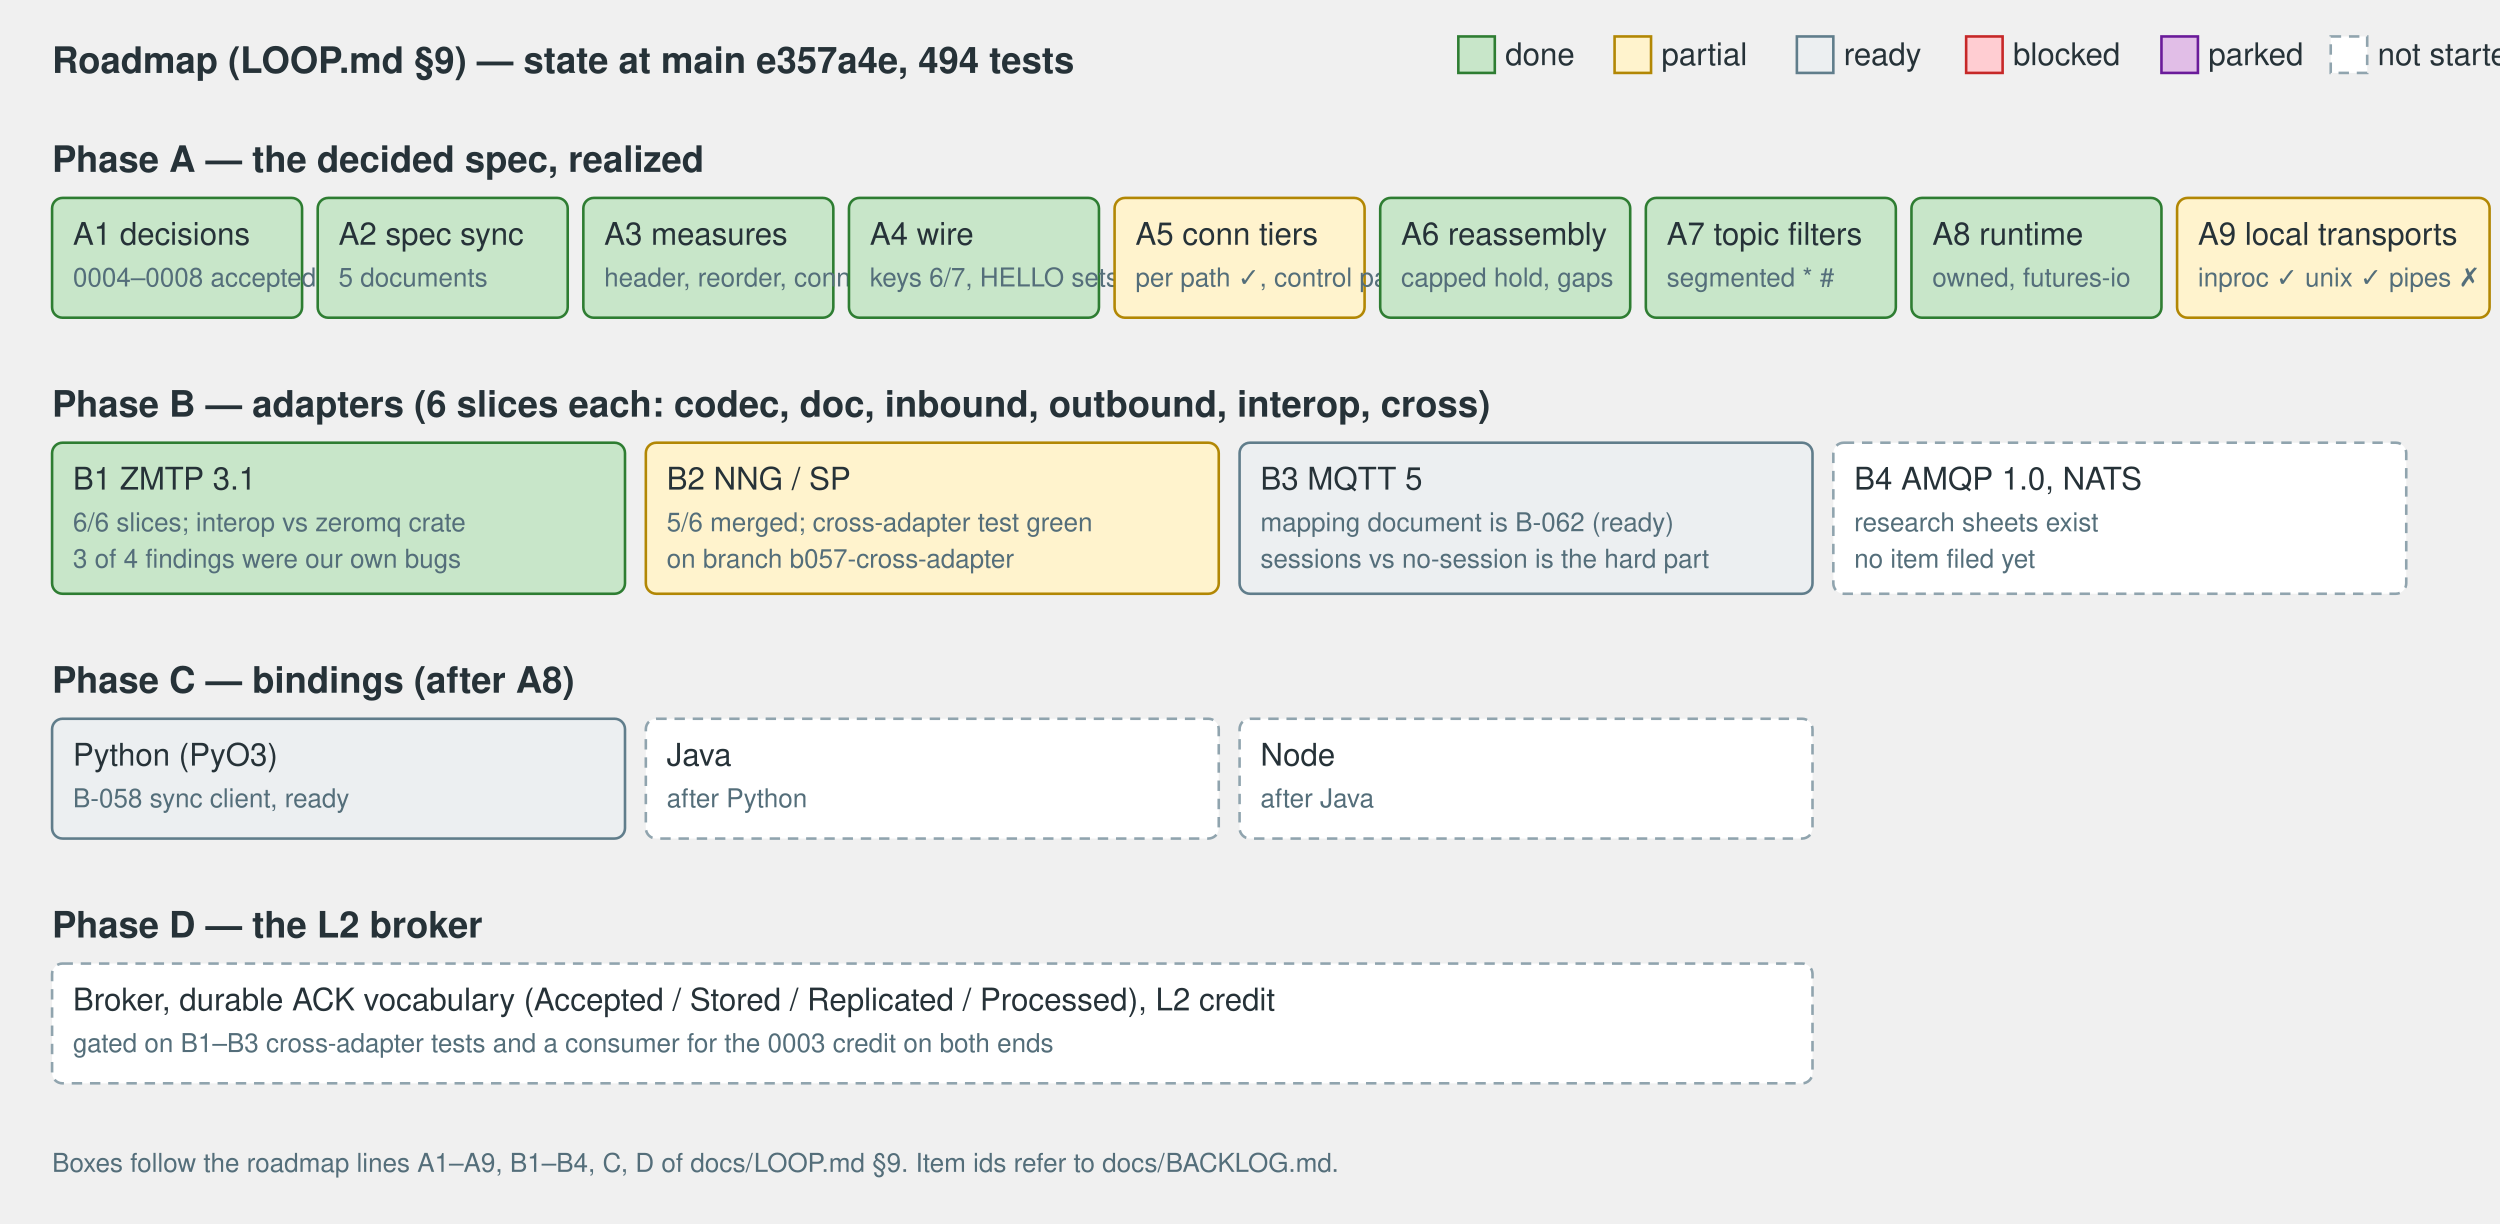
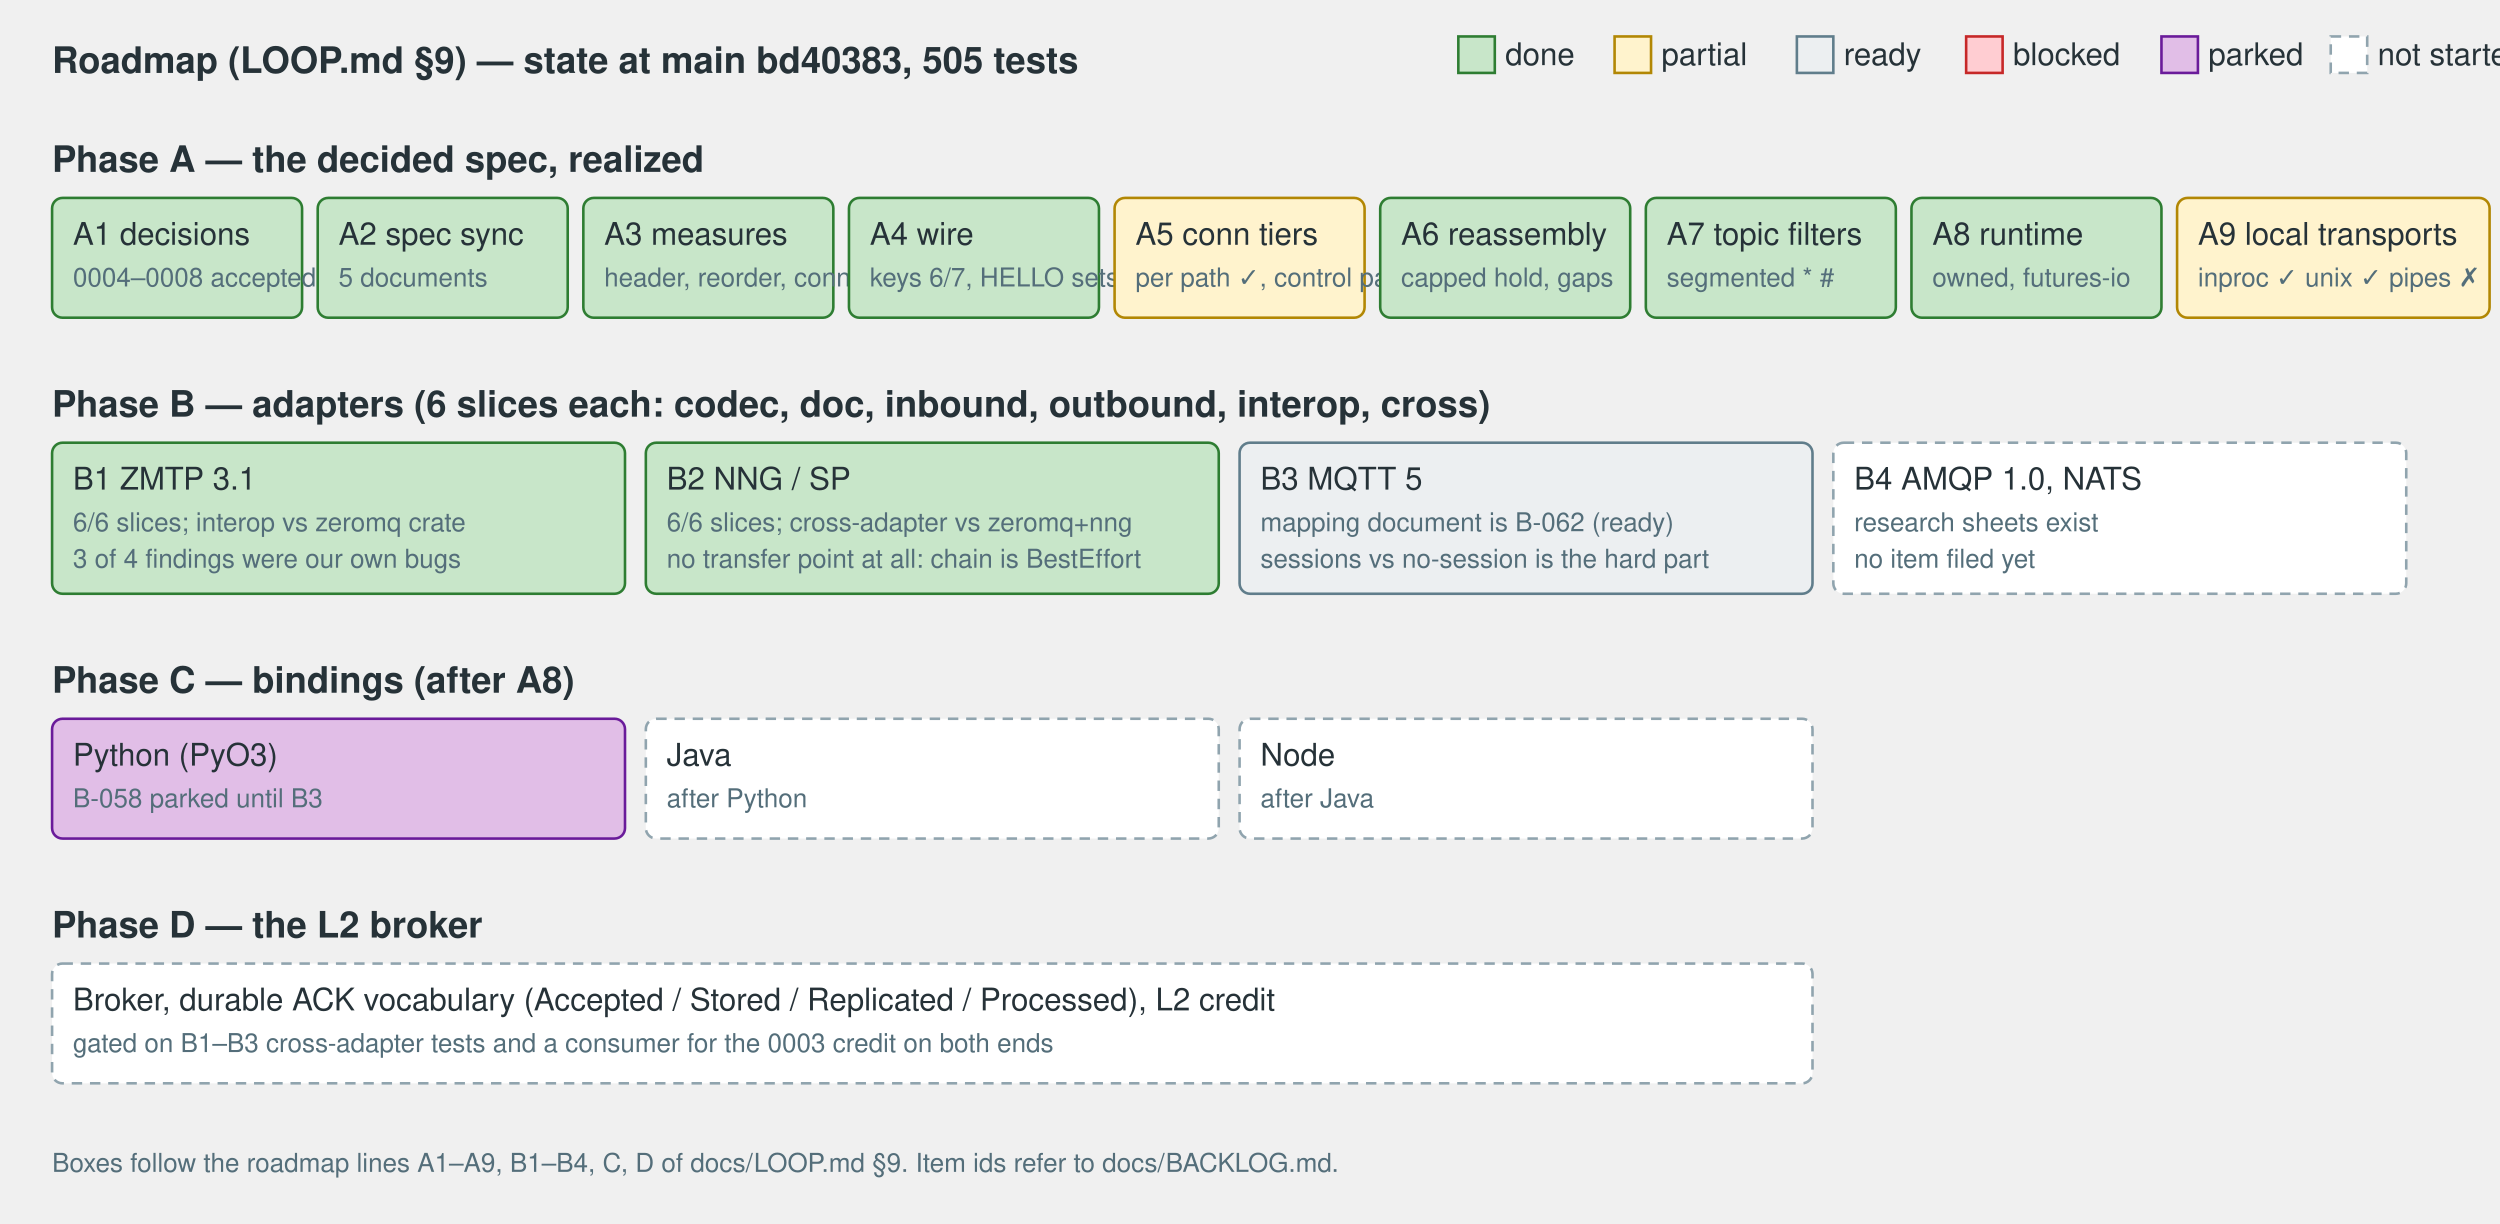
<svg xmlns="http://www.w3.org/2000/svg" width="960" height="470" viewBox="0 0 960 470" font-family="Helvetica, Arial, sans-serif" font-size="12">
  <defs>
    <style>
      .done    { fill:#c8e6c9; stroke:#2e7d32; }
      .partial { fill:#fff3cd; stroke:#b28704; }
      .ready   { fill:#eceff1; stroke:#607d8b; }
      .blocked { fill:#ffcdd2; stroke:#c62828; }
      .todo    { fill:#ffffff; stroke:#90a4ae; stroke-dasharray:4 3; }
      .parked  { fill:#e1bee7; stroke:#6a1b9a; }
      .lbl     { fill:#263238; }
      .sub     { fill:#546e7a; font-size:10px; }
      .phase   { fill:#263238; font-size:14px; font-weight:bold; }
    </style>
  </defs>
-   <text x="20" y="28" class="phase">Roadmap (LOOP.md §9) — state at main e357a4e, 494 tests</text>
+   <text x="20" y="28" class="phase">Roadmap (LOOP.md §9) — state at main bd40383, 505 tests</text>
  <g transform="translate(560,14)">
    <rect x="0" y="0" width="14" height="14" class="done" />
    <text x="18" y="11" class="lbl">done</text>
    <rect x="60" y="0" width="14" height="14" class="partial" />
    <text x="78" y="11" class="lbl">partial</text>
    <rect x="130" y="0" width="14" height="14" class="ready" />
    <text x="148" y="11" class="lbl">ready</text>
    <rect x="195" y="0" width="14" height="14" class="blocked" />
    <text x="213" y="11" class="lbl">blocked</text>
    <rect x="270" y="0" width="14" height="14" class="parked" />
    <text x="288" y="11" class="lbl">parked</text>
    <rect x="335" y="0" width="14" height="14" class="todo" />
    <text x="353" y="11" class="lbl">not started</text>
  </g>
  <text x="20" y="66" class="phase">Phase A — the decided spec, realized</text>
  <g transform="translate(20,76)">
    <rect x="0" y="0" width="96" height="46" rx="4" class="done" />
    <text x="8" y="18" class="lbl">A1 decisions</text>
    <text x="8" y="34" class="sub">0004–0008 accepted</text>
    <rect x="102" y="0" width="96" height="46" rx="4" class="done" />
    <text x="110" y="18" class="lbl">A2 spec sync</text>
    <text x="110" y="34" class="sub">5 documents</text>
    <rect x="204" y="0" width="96" height="46" rx="4" class="done" />
    <text x="212" y="18" class="lbl">A3 measures</text>
    <text x="212" y="34" class="sub">header, reorder, conn</text>
    <rect x="306" y="0" width="96" height="46" rx="4" class="done" />
    <text x="314" y="18" class="lbl">A4 wire</text>
    <text x="314" y="34" class="sub">keys 6/7, HELLO sets</text>
    <rect x="408" y="0" width="96" height="46" rx="4" class="partial" />
    <text x="416" y="18" class="lbl">A5 conn tiers</text>
    <text x="416" y="34" class="sub">per path ✓, control parked</text>
    <rect x="510" y="0" width="96" height="46" rx="4" class="done" />
    <text x="518" y="18" class="lbl">A6 reassembly</text>
    <text x="518" y="34" class="sub">capped hold, gaps</text>
    <rect x="612" y="0" width="96" height="46" rx="4" class="done" />
    <text x="620" y="18" class="lbl">A7 topic filters</text>
    <text x="620" y="34" class="sub">segmented * #</text>
    <rect x="714" y="0" width="96" height="46" rx="4" class="done" />
    <text x="722" y="18" class="lbl">A8 runtime</text>
    <text x="722" y="34" class="sub">owned, futures-io</text>
    <rect x="816" y="0" width="120" height="46" rx="4" class="partial" />
    <text x="824" y="18" class="lbl">A9 local transports</text>
    <text x="824" y="34" class="sub">inproc ✓ unix ✓ pipes ✗</text>
  </g>
  <text x="20" y="160" class="phase">Phase B — adapters (6 slices each: codec, doc, inbound, outbound, interop, cross)</text>
  <g transform="translate(20,170)">
    <rect x="0" y="0" width="220" height="58" rx="4" class="done" />
    <text x="8" y="18" class="lbl">B1 ZMTP 3.1</text>
    <text x="8" y="34" class="sub">6/6 slices; interop vs zeromq crate</text>
    <text x="8" y="48" class="sub">3 of 4 findings were our own bugs</text>
-     <rect x="228" y="0" width="220" height="58" rx="4" class="partial" />
+     <rect x="228" y="0" width="220" height="58" rx="4" class="done" />
    <text x="236" y="18" class="lbl">B2 NNG / SP</text>
-     <text x="236" y="34" class="sub">5/6 merged; cross-adapter test green</text>
-     <text x="236" y="48" class="sub">on branch b057-cross-adapter</text>
+     <text x="236" y="34" class="sub">6/6 slices; cross-adapter vs zeromq+nng</text>
+     <text x="236" y="48" class="sub">no transfer point at all: chain is BestEffort</text>
    <rect x="456" y="0" width="220" height="58" rx="4" class="ready" />
    <text x="464" y="18" class="lbl">B3 MQTT 5</text>
    <text x="464" y="34" class="sub">mapping document is B-062 (ready)</text>
    <text x="464" y="48" class="sub">sessions vs no-session is the hard part</text>
    <rect x="684" y="0" width="220" height="58" rx="4" class="todo" />
    <text x="692" y="18" class="lbl">B4 AMQP 1.0, NATS</text>
    <text x="692" y="34" class="sub">research sheets exist</text>
    <text x="692" y="48" class="sub">no item filed yet</text>
  </g>
  <text x="20" y="266" class="phase">Phase C — bindings (after A8)</text>
  <g transform="translate(20,276)">
-     <rect x="0" y="0" width="220" height="46" rx="4" class="ready" />
+     <rect x="0" y="0" width="220" height="46" rx="4" class="parked" />
    <text x="8" y="18" class="lbl">Python (PyO3)</text>
-     <text x="8" y="34" class="sub">B-058 sync client, ready</text>
+     <text x="8" y="34" class="sub">B-058 parked until B3</text>
    <rect x="228" y="0" width="220" height="46" rx="4" class="todo" />
    <text x="236" y="18" class="lbl">Java</text>
    <text x="236" y="34" class="sub">after Python</text>
    <rect x="456" y="0" width="220" height="46" rx="4" class="todo" />
    <text x="464" y="18" class="lbl">Node</text>
    <text x="464" y="34" class="sub">after Java</text>
  </g>
  <text x="20" y="360" class="phase">Phase D — the L2 broker</text>
  <g transform="translate(20,370)">
    <rect x="0" y="0" width="676" height="46" rx="4" class="todo" />
    <text x="8" y="18" class="lbl">Broker, durable ACK vocabulary (Accepted / Stored / Replicated / Processed), L2 credit</text>
    <text x="8" y="34" class="sub">gated on B1–B3 cross-adapter tests and a consumer for the 0003 credit on both ends</text>
  </g>
  <text x="20" y="450" class="sub">Boxes follow the roadmap lines A1–A9, B1–B4, C, D of docs/LOOP.md §9. Item ids refer to docs/BACKLOG.md.</text>
</svg>
